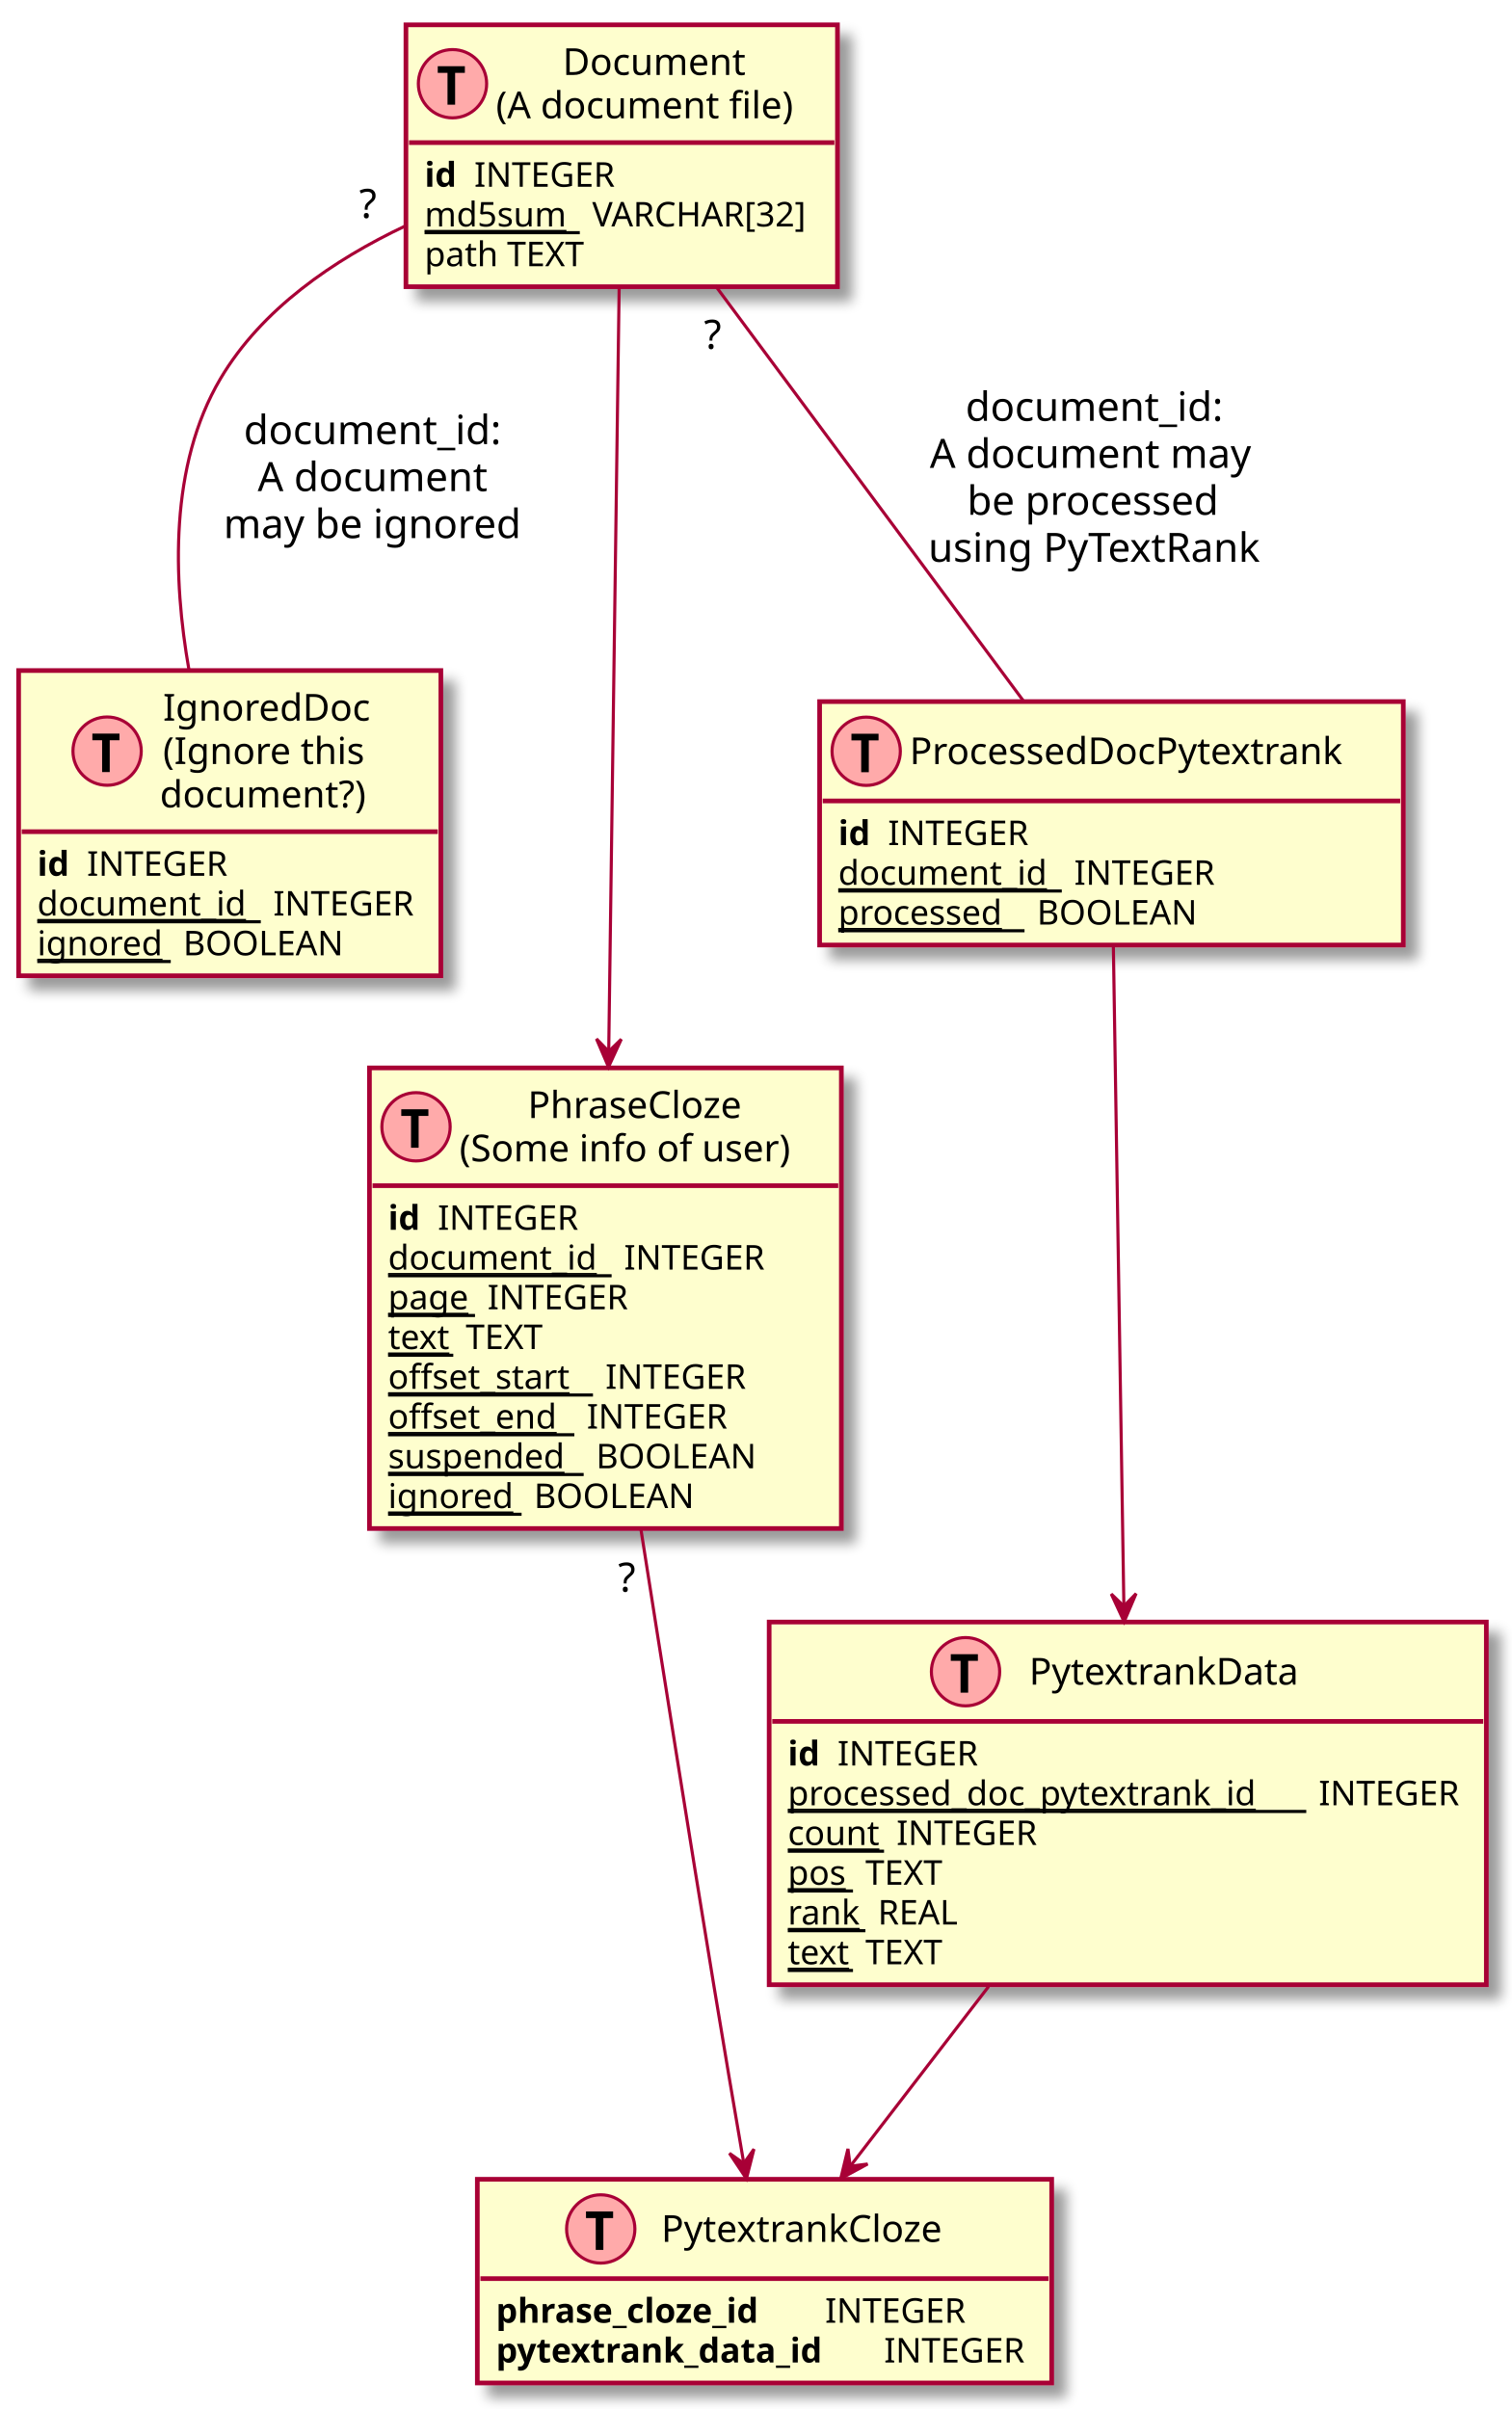
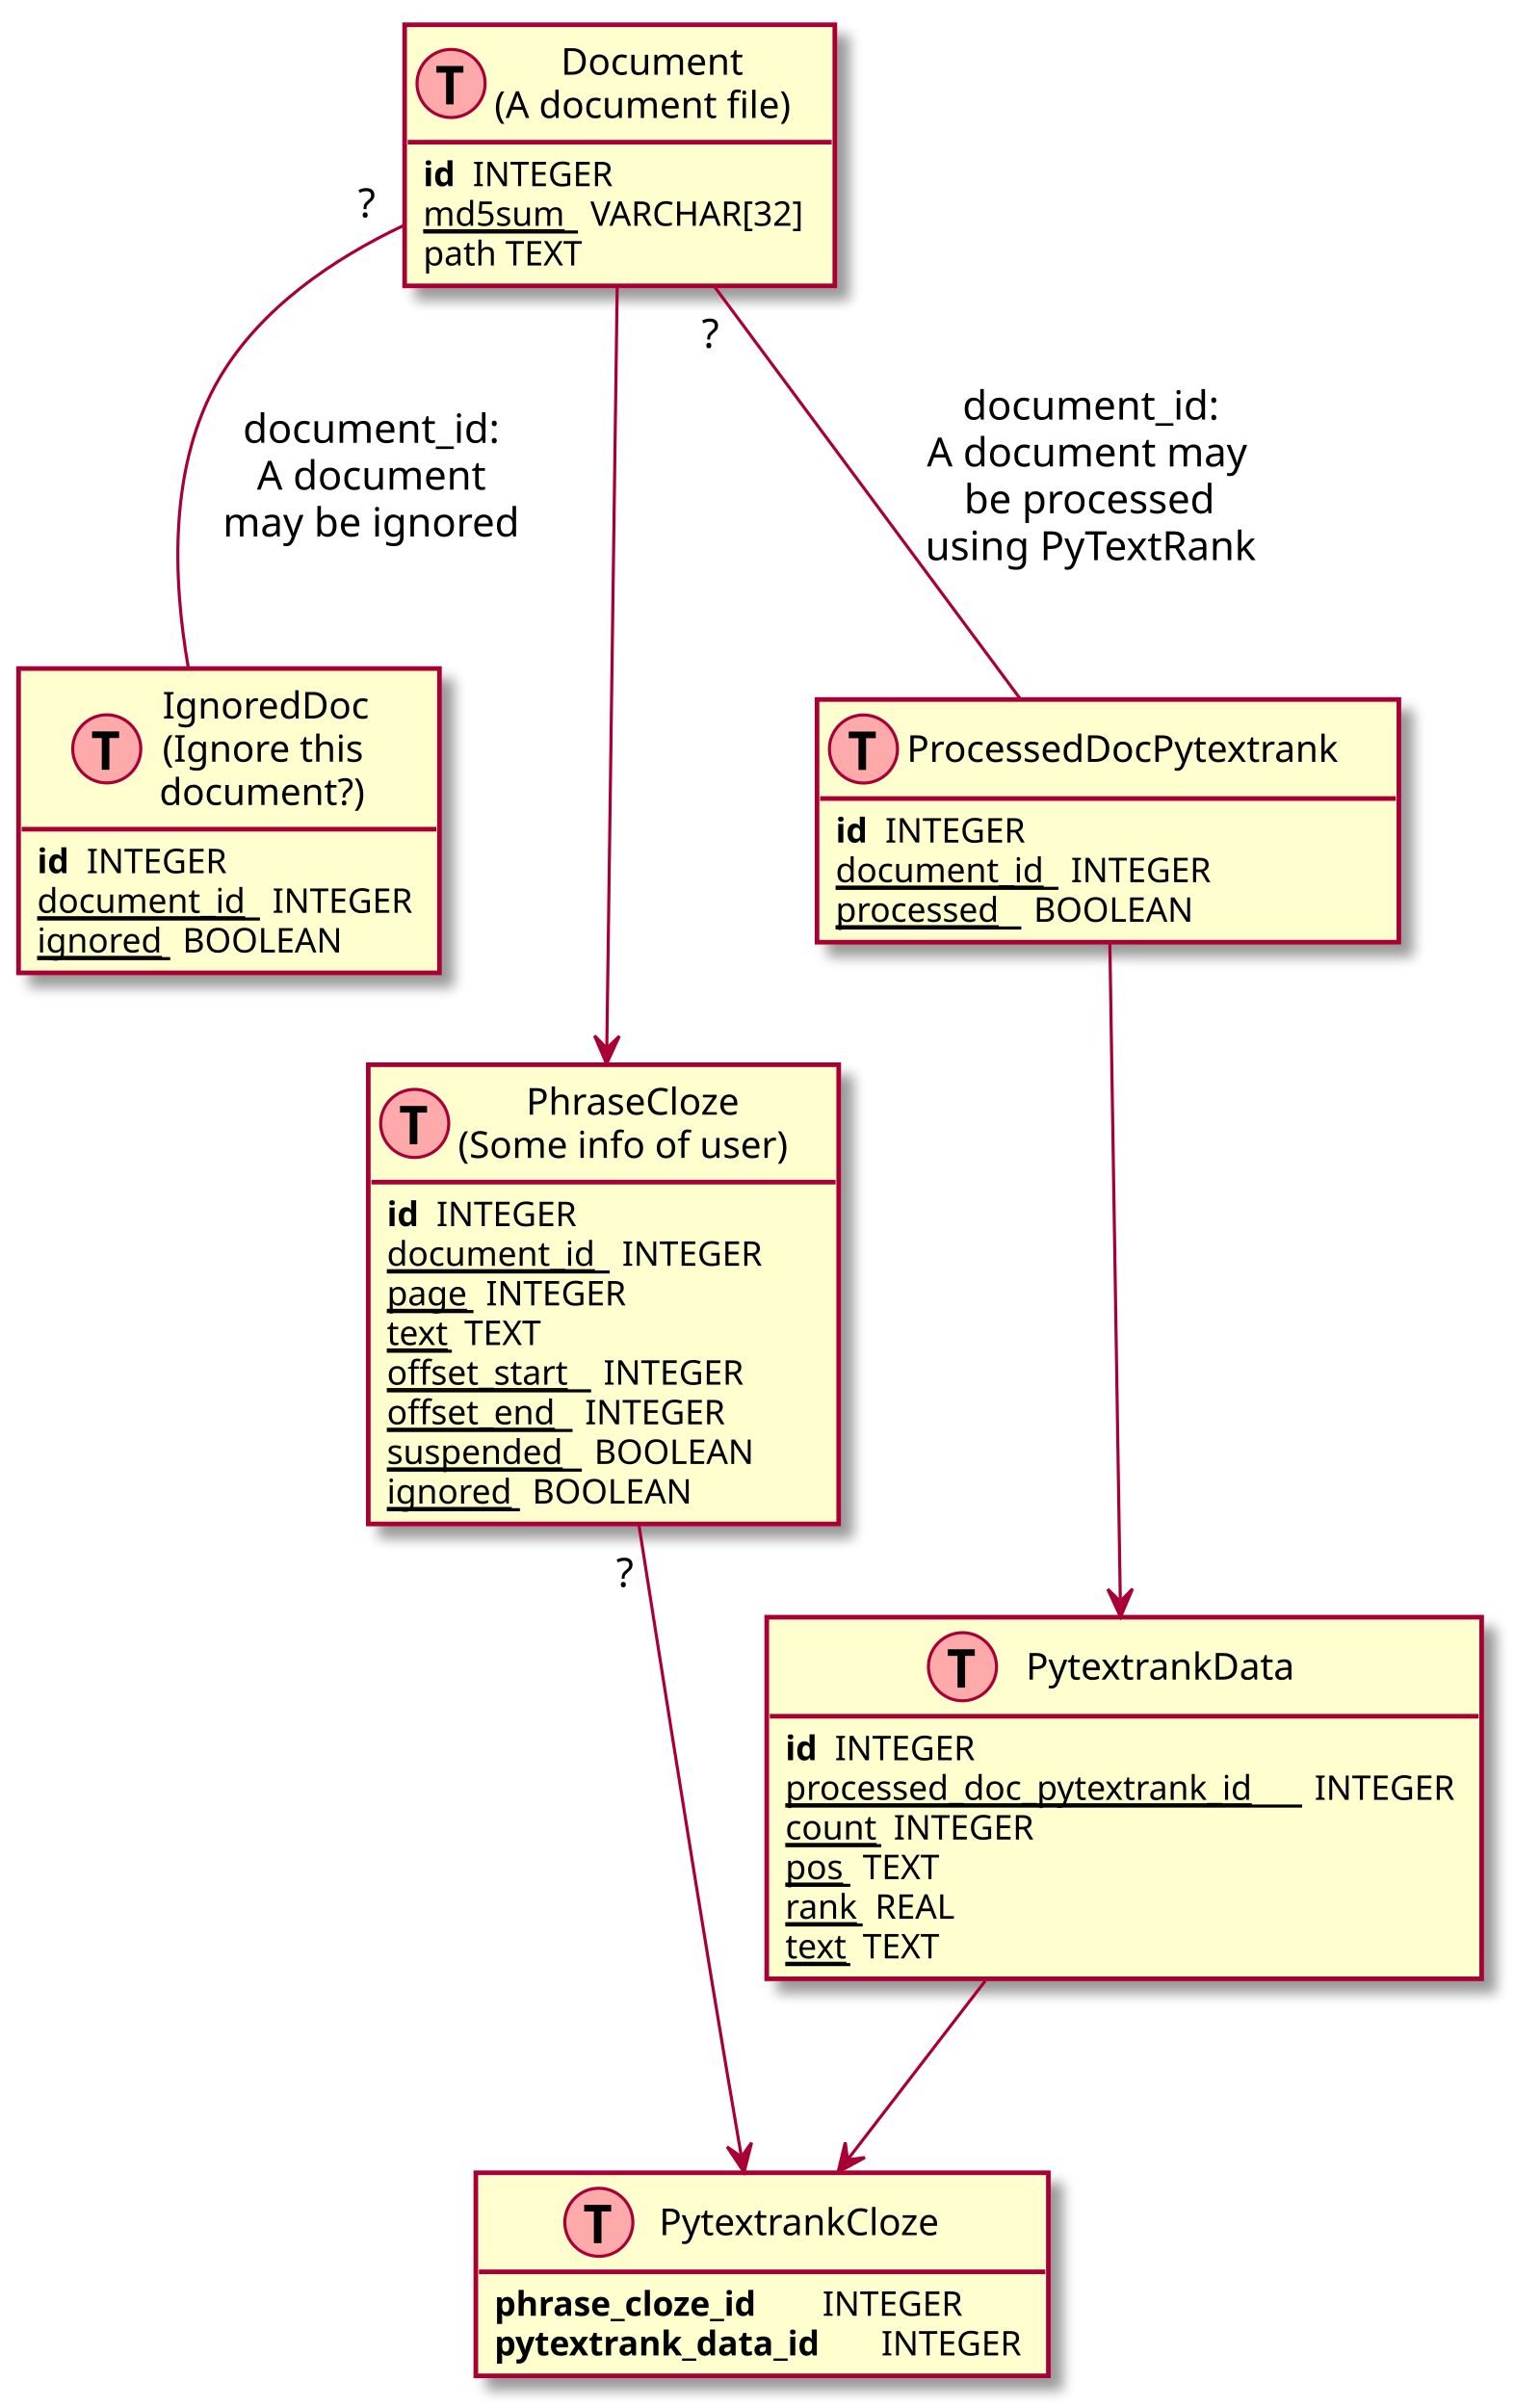
- <svg xmlns="http://www.w3.org/2000/svg" contentScriptType="application/ecmascript" contentStyleType="text/css" height="776px" preserveAspectRatio="none" style="width:487px;height:776px;" version="1.1" viewBox="0 0 487 776" width="487px" zoomAndPan="magnify">
+ <svg xmlns="http://www.w3.org/2000/svg" contentScriptType="application/ecmascript" contentStyleType="text/css" height="778px" preserveAspectRatio="none" style="width:489px;height:778px;" version="1.1" viewBox="0 0 489 778" width="489px" zoomAndPan="magnify">
  <defs>
-     <filter height="300%" id="f1hdgg27ol0hax" width="300%" x="-1" y="-1">
+     <filter height="300%" id="fykl9tbq8nbkh" width="300%" x="-1" y="-1">
      <feGaussianBlur result="blurOut" stdDeviation="2.0" />
      <feColorMatrix in="blurOut" result="blurOut2" type="matrix" values="0 0 0 0 0 0 0 0 0 0 0 0 0 0 0 0 0 0 .4 0" />
      <feOffset dx="4.0" dy="4.0" in="blurOut2" result="blurOut3" />
      <feBlend in="SourceGraphic" in2="blurOut3" mode="normal" />
    </filter>
  </defs>
  <g>
-     <rect fill="#FEFECE" filter="url(#f1hdgg27ol0hax)" height="84.352" id="document" style="stroke: #A80036; stroke-width: 1.5;" width="139" x="130.75" y="8" />
+     <rect fill="#FEFECE" filter="url(#fykl9tbq8nbkh)" height="84.352" id="document" style="stroke: #A80036; stroke-width: 1.5;" width="139" x="130.75" y="8" />
    <ellipse cx="145.75" cy="26.969" fill="#FFAAAA" rx="11" ry="11" style="stroke: #A80036; stroke-width: 1.0;" />
    <path d="M146.594,33.719 L144.141,33.719 L144.141,23.469 L141,23.469 L141,21.328 L149.734,21.328 L149.734,23.469 L146.594,23.469 L146.594,33.719 Z " />
    <text fill="#000000" font-family="sans-serif" font-size="12" lengthAdjust="spacingAndGlyphs" textLength="64" x="181.25" y="24.139">Document</text>
    <text fill="#000000" font-family="sans-serif" font-size="12" lengthAdjust="spacingAndGlyphs" textLength="107" x="159.75" y="38.107">(A document file)</text>
    <line style="stroke: #A80036; stroke-width: 1.5;" x1="131.75" x2="268.75" y1="45.938" y2="45.938" />
    <text fill="#000000" font-family="sans-serif" font-size="11" font-weight="bold" lengthAdjust="spacingAndGlyphs" textLength="12" x="136.75" y="60.148">id</text>
    <text fill="#000000" font-family="sans-serif" font-size="11" lengthAdjust="spacingAndGlyphs" textLength="48" x="152.75" y="60.148">INTEGER</text>
    <text fill="#000000" font-family="sans-serif" font-size="11" lengthAdjust="spacingAndGlyphs" text-decoration="underline" textLength="50" x="136.75" y="72.953">md5sum</text>
    <line style="stroke: #000000; stroke-width: 1.0;" x1="136.75" x2="186.75" y1="74.953" y2="74.953" />
    <text fill="#000000" font-family="sans-serif" font-size="11" lengthAdjust="spacingAndGlyphs" textLength="73" x="190.75" y="72.953">VARCHAR[32]</text>
    <text fill="#000000" font-family="sans-serif" font-size="11" lengthAdjust="spacingAndGlyphs" textLength="57" x="136.75" y="85.757">path TEXT</text>
-     <rect fill="#FEFECE" filter="url(#f1hdgg27ol0hax)" height="98.32" id="ignored_doc" style="stroke: #A80036; stroke-width: 1.5;" width="136" x="6" y="216" />
+     <rect fill="#FEFECE" filter="url(#fykl9tbq8nbkh)" height="98.32" id="ignored_doc" style="stroke: #A80036; stroke-width: 1.5;" width="136" x="6" y="216" />
    <ellipse cx="34.5" cy="241.953" fill="#FFAAAA" rx="11" ry="11" style="stroke: #A80036; stroke-width: 1.0;" />
    <path d="M35.344,248.703 L32.891,248.703 L32.891,238.453 L29.75,238.453 L29.75,236.312 L38.484,236.312 L38.484,238.453 L35.344,238.453 L35.344,248.703 Z " />
    <text fill="#000000" font-family="sans-serif" font-size="12" lengthAdjust="spacingAndGlyphs" textLength="72" x="52.5" y="232.139">IgnoredDoc</text>
    <text fill="#000000" font-family="sans-serif" font-size="12" lengthAdjust="spacingAndGlyphs" textLength="72" x="52.5" y="246.107">(Ignore this</text>
    <text fill="#000000" font-family="sans-serif" font-size="12" lengthAdjust="spacingAndGlyphs" textLength="74" x="51.5" y="260.076">document?)</text>
    <line style="stroke: #A80036; stroke-width: 1.5;" x1="7" x2="141" y1="267.906" y2="267.906" />
    <text fill="#000000" font-family="sans-serif" font-size="11" font-weight="bold" lengthAdjust="spacingAndGlyphs" textLength="12" x="12" y="282.117">id</text>
    <text fill="#000000" font-family="sans-serif" font-size="11" lengthAdjust="spacingAndGlyphs" textLength="48" x="28" y="282.117">INTEGER</text>
    <text fill="#000000" font-family="sans-serif" font-size="11" lengthAdjust="spacingAndGlyphs" text-decoration="underline" textLength="72" x="12" y="294.921">document_id</text>
    <line style="stroke: #000000; stroke-width: 1.0;" x1="12" x2="84" y1="296.921" y2="296.921" />
    <text fill="#000000" font-family="sans-serif" font-size="11" lengthAdjust="spacingAndGlyphs" textLength="48" x="88" y="294.921">INTEGER</text>
    <text fill="#000000" font-family="sans-serif" font-size="11" lengthAdjust="spacingAndGlyphs" text-decoration="underline" textLength="43" x="12" y="307.726">ignored</text>
    <line style="stroke: #000000; stroke-width: 1.0;" x1="12" x2="55" y1="309.726" y2="309.726" />
    <text fill="#000000" font-family="sans-serif" font-size="11" lengthAdjust="spacingAndGlyphs" textLength="54" x="59" y="307.726">BOOLEAN</text>
-     <rect fill="#FEFECE" filter="url(#f1hdgg27ol0hax)" height="148.375" id="phrase_cloze" style="stroke: #A80036; stroke-width: 1.5;" width="152" x="119" y="344" />
+     <rect fill="#FEFECE" filter="url(#fykl9tbq8nbkh)" height="148.375" id="phrase_cloze" style="stroke: #A80036; stroke-width: 1.5;" width="152" x="119" y="344" />
    <ellipse cx="134" cy="362.969" fill="#FFAAAA" rx="11" ry="11" style="stroke: #A80036; stroke-width: 1.0;" />
    <path d="M134.844,369.719 L132.391,369.719 L132.391,359.469 L129.25,359.469 L129.25,357.328 L137.984,357.328 L137.984,359.469 L134.844,359.469 L134.844,369.719 Z " />
    <text fill="#000000" font-family="sans-serif" font-size="12" lengthAdjust="spacingAndGlyphs" textLength="76" x="170" y="360.139">PhraseCloze</text>
    <text fill="#000000" font-family="sans-serif" font-size="12" lengthAdjust="spacingAndGlyphs" textLength="120" x="148" y="374.107">(Some info of user)</text>
    <line style="stroke: #A80036; stroke-width: 1.5;" x1="120" x2="270" y1="381.938" y2="381.938" />
    <text fill="#000000" font-family="sans-serif" font-size="11" font-weight="bold" lengthAdjust="spacingAndGlyphs" textLength="12" x="125" y="396.148">id</text>
    <text fill="#000000" font-family="sans-serif" font-size="11" lengthAdjust="spacingAndGlyphs" textLength="48" x="141" y="396.148">INTEGER</text>
    <text fill="#000000" font-family="sans-serif" font-size="11" lengthAdjust="spacingAndGlyphs" text-decoration="underline" textLength="72" x="125" y="408.953">document_id</text>
    <line style="stroke: #000000; stroke-width: 1.0;" x1="125" x2="197" y1="410.953" y2="410.953" />
    <text fill="#000000" font-family="sans-serif" font-size="11" lengthAdjust="spacingAndGlyphs" textLength="48" x="201" y="408.953">INTEGER</text>
    <text fill="#000000" font-family="sans-serif" font-size="11" lengthAdjust="spacingAndGlyphs" text-decoration="underline" textLength="28" x="125" y="421.757">page</text>
    <line style="stroke: #000000; stroke-width: 1.0;" x1="125" x2="153" y1="423.757" y2="423.757" />
    <text fill="#000000" font-family="sans-serif" font-size="11" lengthAdjust="spacingAndGlyphs" textLength="48" x="157" y="421.757">INTEGER</text>
    <text fill="#000000" font-family="sans-serif" font-size="11" lengthAdjust="spacingAndGlyphs" text-decoration="underline" textLength="21" x="125" y="434.562">text</text>
    <line style="stroke: #000000; stroke-width: 1.0;" x1="125" x2="146" y1="436.562" y2="436.562" />
    <text fill="#000000" font-family="sans-serif" font-size="11" lengthAdjust="spacingAndGlyphs" textLength="28" x="150" y="434.562">TEXT</text>
    <text fill="#000000" font-family="sans-serif" font-size="11" lengthAdjust="spacingAndGlyphs" text-decoration="underline" textLength="66" x="125" y="447.367">offset_start</text>
    <line style="stroke: #000000; stroke-width: 1.0;" x1="125" x2="191" y1="449.367" y2="449.367" />
    <text fill="#000000" font-family="sans-serif" font-size="11" lengthAdjust="spacingAndGlyphs" textLength="48" x="195" y="447.367">INTEGER</text>
    <text fill="#000000" font-family="sans-serif" font-size="11" lengthAdjust="spacingAndGlyphs" text-decoration="underline" textLength="60" x="125" y="460.171">offset_end</text>
    <line style="stroke: #000000; stroke-width: 1.0;" x1="125" x2="185" y1="462.171" y2="462.171" />
    <text fill="#000000" font-family="sans-serif" font-size="11" lengthAdjust="spacingAndGlyphs" textLength="48" x="189" y="460.171">INTEGER</text>
    <text fill="#000000" font-family="sans-serif" font-size="11" lengthAdjust="spacingAndGlyphs" text-decoration="underline" textLength="63" x="125" y="472.976">suspended</text>
    <line style="stroke: #000000; stroke-width: 1.0;" x1="125" x2="188" y1="474.976" y2="474.976" />
    <text fill="#000000" font-family="sans-serif" font-size="11" lengthAdjust="spacingAndGlyphs" textLength="54" x="192" y="472.976">BOOLEAN</text>
    <text fill="#000000" font-family="sans-serif" font-size="11" lengthAdjust="spacingAndGlyphs" text-decoration="underline" textLength="43" x="125" y="485.781">ignored</text>
    <line style="stroke: #000000; stroke-width: 1.0;" x1="125" x2="168" y1="487.781" y2="487.781" />
    <text fill="#000000" font-family="sans-serif" font-size="11" lengthAdjust="spacingAndGlyphs" textLength="54" x="172" y="485.781">BOOLEAN</text>
-     <rect fill="#FEFECE" filter="url(#f1hdgg27ol0hax)" height="78.414" id="processed_doc_pytextrank" style="stroke: #A80036; stroke-width: 1.5;" width="188" x="264" y="226" />
+     <rect fill="#FEFECE" filter="url(#fykl9tbq8nbkh)" height="78.414" id="processed_doc_pytextrank" style="stroke: #A80036; stroke-width: 1.5;" width="188" x="264" y="226" />
    <ellipse cx="279" cy="242" fill="#FFAAAA" rx="11" ry="11" style="stroke: #A80036; stroke-width: 1.0;" />
    <path d="M279.844,248.75 L277.391,248.75 L277.391,238.5 L274.25,238.5 L274.25,236.359 L282.984,236.359 L282.984,238.5 L279.844,238.5 L279.844,248.75 Z " />
    <text fill="#000000" font-family="sans-serif" font-size="12" lengthAdjust="spacingAndGlyphs" textLength="156" x="293" y="246.154">ProcessedDocPytextrank</text>
    <line style="stroke: #A80036; stroke-width: 1.5;" x1="265" x2="451" y1="258" y2="258" />
    <text fill="#000000" font-family="sans-serif" font-size="11" font-weight="bold" lengthAdjust="spacingAndGlyphs" textLength="12" x="270" y="272.21">id</text>
    <text fill="#000000" font-family="sans-serif" font-size="11" lengthAdjust="spacingAndGlyphs" textLength="48" x="286" y="272.21">INTEGER</text>
    <text fill="#000000" font-family="sans-serif" font-size="11" lengthAdjust="spacingAndGlyphs" text-decoration="underline" textLength="72" x="270" y="285.015">document_id</text>
    <line style="stroke: #000000; stroke-width: 1.0;" x1="270" x2="342" y1="287.015" y2="287.015" />
    <text fill="#000000" font-family="sans-serif" font-size="11" lengthAdjust="spacingAndGlyphs" textLength="48" x="346" y="285.015">INTEGER</text>
    <text fill="#000000" font-family="sans-serif" font-size="11" lengthAdjust="spacingAndGlyphs" text-decoration="underline" textLength="60" x="270" y="297.82">processed</text>
    <line style="stroke: #000000; stroke-width: 1.0;" x1="270" x2="330" y1="299.82" y2="299.82" />
    <text fill="#000000" font-family="sans-serif" font-size="11" lengthAdjust="spacingAndGlyphs" textLength="54" x="334" y="297.82">BOOLEAN</text>
-     <rect fill="#FEFECE" filter="url(#f1hdgg27ol0hax)" height="65.609" id="pytextrank_cloze" style="stroke: #A80036; stroke-width: 1.5;" width="185" x="153.75" y="702" />
+     <rect fill="#FEFECE" filter="url(#fykl9tbq8nbkh)" height="65.609" id="pytextrank_cloze" style="stroke: #A80036; stroke-width: 1.5;" width="185" x="153.75" y="702" />
    <ellipse cx="193.5" cy="718" fill="#FFAAAA" rx="11" ry="11" style="stroke: #A80036; stroke-width: 1.0;" />
    <path d="M194.344,724.75 L191.891,724.75 L191.891,714.5 L188.75,714.5 L188.75,712.359 L197.484,712.359 L197.484,714.5 L194.344,714.5 L194.344,724.75 Z " />
    <text fill="#000000" font-family="sans-serif" font-size="12" lengthAdjust="spacingAndGlyphs" textLength="98" x="213" y="722.154">PytextrankCloze</text>
    <line style="stroke: #A80036; stroke-width: 1.5;" x1="154.75" x2="337.75" y1="734" y2="734" />
    <text fill="#000000" font-family="sans-serif" font-size="11" font-weight="bold" lengthAdjust="spacingAndGlyphs" textLength="102" x="159.75" y="748.21">phrase_cloze_id</text>
    <text fill="#000000" font-family="sans-serif" font-size="11" lengthAdjust="spacingAndGlyphs" textLength="48" x="265.75" y="748.21">INTEGER</text>
    <text fill="#000000" font-family="sans-serif" font-size="11" font-weight="bold" lengthAdjust="spacingAndGlyphs" textLength="121" x="159.75" y="761.015">pytextrank_data_id</text>
    <text fill="#000000" font-family="sans-serif" font-size="11" lengthAdjust="spacingAndGlyphs" textLength="48" x="284.75" y="761.015">INTEGER</text>
-     <rect fill="#FEFECE" filter="url(#f1hdgg27ol0hax)" height="116.828" id="pytextrank_data" style="stroke: #A80036; stroke-width: 1.5;" width="231" x="247.75" y="522.5" />
+     <rect fill="#FEFECE" filter="url(#fykl9tbq8nbkh)" height="116.828" id="pytextrank_data" style="stroke: #A80036; stroke-width: 1.5;" width="231" x="247.75" y="522.5" />
    <ellipse cx="311" cy="538.5" fill="#FFAAAA" rx="11" ry="11" style="stroke: #A80036; stroke-width: 1.0;" />
    <path d="M311.844,545.25 L309.391,545.25 L309.391,535 L306.25,535 L306.25,532.859 L314.984,532.859 L314.984,535 L311.844,535 L311.844,545.25 Z " />
    <text fill="#000000" font-family="sans-serif" font-size="12" lengthAdjust="spacingAndGlyphs" textLength="96" x="331.5" y="542.654">PytextrankData</text>
    <line style="stroke: #A80036; stroke-width: 1.5;" x1="248.75" x2="477.75" y1="554.5" y2="554.5" />
    <text fill="#000000" font-family="sans-serif" font-size="11" font-weight="bold" lengthAdjust="spacingAndGlyphs" textLength="12" x="253.75" y="568.71">id</text>
    <text fill="#000000" font-family="sans-serif" font-size="11" lengthAdjust="spacingAndGlyphs" textLength="48" x="269.75" y="568.71">INTEGER</text>
    <text fill="#000000" font-family="sans-serif" font-size="11" lengthAdjust="spacingAndGlyphs" text-decoration="underline" textLength="167" x="253.75" y="581.515">processed_doc_pytextrank_id</text>
    <line style="stroke: #000000; stroke-width: 1.0;" x1="253.75" x2="420.75" y1="583.515" y2="583.515" />
    <text fill="#000000" font-family="sans-serif" font-size="11" lengthAdjust="spacingAndGlyphs" textLength="48" x="424.75" y="581.515">INTEGER</text>
    <text fill="#000000" font-family="sans-serif" font-size="11" lengthAdjust="spacingAndGlyphs" text-decoration="underline" textLength="31" x="253.75" y="594.32">count</text>
    <line style="stroke: #000000; stroke-width: 1.0;" x1="253.75" x2="284.75" y1="596.32" y2="596.32" />
    <text fill="#000000" font-family="sans-serif" font-size="11" lengthAdjust="spacingAndGlyphs" textLength="48" x="288.75" y="594.32">INTEGER</text>
    <text fill="#000000" font-family="sans-serif" font-size="11" lengthAdjust="spacingAndGlyphs" text-decoration="underline" textLength="21" x="253.75" y="607.125">pos</text>
    <line style="stroke: #000000; stroke-width: 1.0;" x1="253.75" x2="274.75" y1="609.125" y2="609.125" />
    <text fill="#000000" font-family="sans-serif" font-size="11" lengthAdjust="spacingAndGlyphs" textLength="28" x="278.75" y="607.125">TEXT</text>
    <text fill="#000000" font-family="sans-serif" font-size="11" lengthAdjust="spacingAndGlyphs" text-decoration="underline" textLength="25" x="253.75" y="619.929">rank</text>
    <line style="stroke: #000000; stroke-width: 1.0;" x1="253.75" x2="278.75" y1="621.929" y2="621.929" />
    <text fill="#000000" font-family="sans-serif" font-size="11" lengthAdjust="spacingAndGlyphs" textLength="27" x="282.75" y="619.929">REAL</text>
    <text fill="#000000" font-family="sans-serif" font-size="11" lengthAdjust="spacingAndGlyphs" text-decoration="underline" textLength="21" x="253.75" y="632.734">text</text>
    <line style="stroke: #000000; stroke-width: 1.0;" x1="253.75" x2="274.75" y1="634.734" y2="634.734" />
    <text fill="#000000" font-family="sans-serif" font-size="11" lengthAdjust="spacingAndGlyphs" textLength="28" x="278.75" y="632.734">TEXT</text>
    <path d="M230.464,92.069 C259.16,130.753 301.804,188.243 329.753,225.92 " fill="none" id="document-processed_doc_pytextrank" style="stroke: #A80036; stroke-width: 1.0;" />
    <text fill="#000000" font-family="sans-serif" font-size="13" lengthAdjust="spacingAndGlyphs" textLength="87" x="311" y="135.567">document_id:</text>
    <text fill="#000000" font-family="sans-serif" font-size="13" lengthAdjust="spacingAndGlyphs" textLength="110" x="299.5" y="150.7">A document may</text>
    <text fill="#000000" font-family="sans-serif" font-size="13" lengthAdjust="spacingAndGlyphs" textLength="86" x="311.5" y="165.833">be processed</text>
    <text fill="#000000" font-family="sans-serif" font-size="13" lengthAdjust="spacingAndGlyphs" textLength="111" x="299" y="180.965">using PyTextRank</text>
    <text fill="#000000" font-family="sans-serif" font-size="13" lengthAdjust="spacingAndGlyphs" textLength="7" x="226.723" y="112.328">?</text>
    <path d="M130.522,72.798 C107.442,83.722 84.268,99.553 71,122 C54.501,149.914 55.743,186.619 60.855,215.718 " fill="none" id="document-ignored_doc" style="stroke: #A80036; stroke-width: 1.0;" />
    <text fill="#000000" font-family="sans-serif" font-size="13" lengthAdjust="spacingAndGlyphs" textLength="87" x="78.5" y="143.067">document_id:</text>
    <text fill="#000000" font-family="sans-serif" font-size="13" lengthAdjust="spacingAndGlyphs" textLength="78" x="83" y="158.2">A document</text>
    <text fill="#000000" font-family="sans-serif" font-size="13" lengthAdjust="spacingAndGlyphs" textLength="100" x="72" y="173.333">may be ignored</text>
    <text fill="#000000" font-family="sans-serif" font-size="13" lengthAdjust="spacingAndGlyphs" textLength="7" x="115.679" y="70.173">?</text>
    <path d="M199.436,92.273 C198.623,151.791 197.106,262.842 196.075,338.329 " fill="none" id="document-phrase_cloze" style="stroke: #A80036; stroke-width: 1.0;" />
    <polygon fill="#A80036" points="196.001,343.701,200.124,334.757,196.07,338.702,192.125,334.647,196.001,343.701" style="stroke: #A80036; stroke-width: 1.0;" />
    <path d="M206.376,492.198 C213.121,535.253 221.908,590.743 230,640 C233.064,658.653 236.578,679.367 239.531,696.594 " fill="none" id="phrase_cloze-pytextrank_cloze" style="stroke: #A80036; stroke-width: 1.0;" />
    <polygon fill="#A80036" points="240.428,701.821,242.847,692.274,239.582,696.894,234.963,693.628,240.428,701.821" style="stroke: #A80036; stroke-width: 1.0;" />
    <text fill="#000000" font-family="sans-serif" font-size="13" lengthAdjust="spacingAndGlyphs" textLength="7" x="199.085" y="512.678">?</text>
    <path d="M318.434,639.898 C303.55,659.234 287.389,680.229 274.117,697.472 " fill="none" id="pytextrank_data-pytextrank_cloze" style="stroke: #A80036; stroke-width: 1.0;" />
    <polygon fill="#A80036" points="270.807,701.772,279.466,697.079,273.856,697.809,273.126,692.2,270.807,701.772" style="stroke: #A80036; stroke-width: 1.0;" />
    <path d="M358.608,304.189 C359.451,357.126 360.985,453.464 361.998,517.106 " fill="none" id="processed_doc_pytextrank-pytextrank_data" style="stroke: #A80036; stroke-width: 1.0;" />
    <polygon fill="#A80036" points="362.083,522.394,365.938,513.331,362.003,517.395,357.94,513.459,362.083,522.394" style="stroke: #A80036; stroke-width: 1.0;" />
  </g>
</svg>
